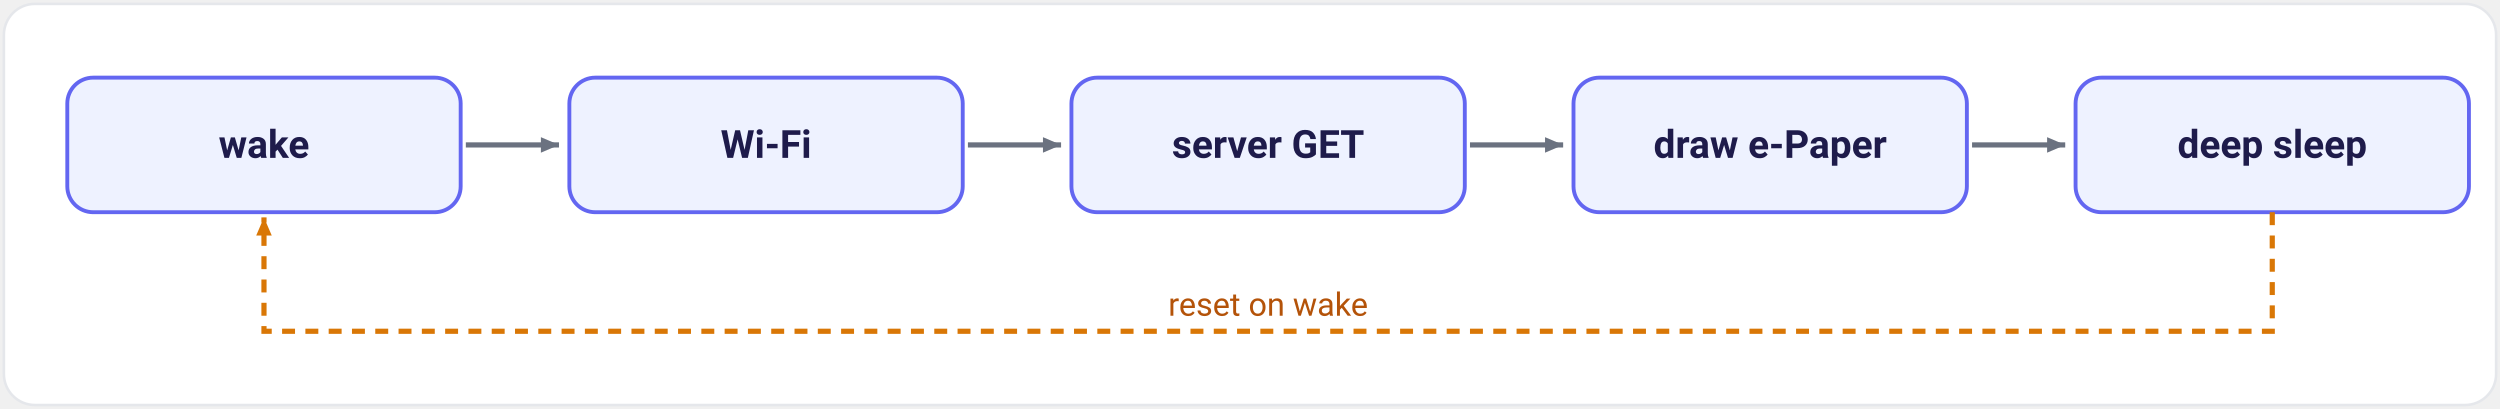
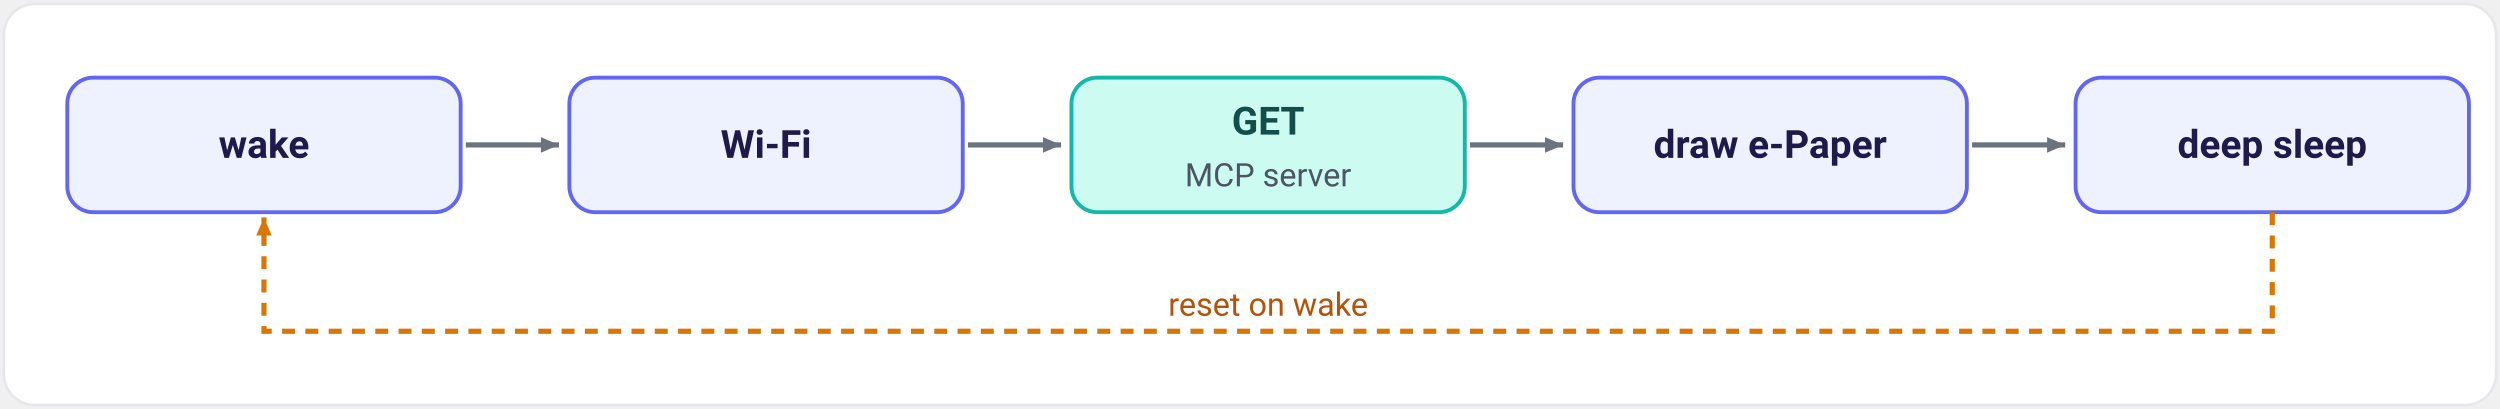
<svg xmlns="http://www.w3.org/2000/svg" viewBox="0 0 966 158" font-family="-apple-system, BlinkMacSystemFont, 'Segoe UI', Roboto, 'Helvetica Neue', Arial, sans-serif">
  <defs>
    <marker id="ah" markerWidth="10" markerHeight="10" refX="7" refY="3" orient="auto" markerUnits="userSpaceOnUse">
      <path d="M0,0 L7,3 L0,6 Z" fill="#6b7280" />
    </marker>
    <marker id="ahA" markerWidth="10" markerHeight="10" refX="7" refY="3" orient="auto" markerUnits="userSpaceOnUse">
      <path d="M0,0 L7,3 L0,6 Z" fill="#d97706" />
    </marker>
  </defs>
  <rect x="1.5" y="1.5" width="963" height="155" rx="12" fill="#ffffff" stroke="#e5e7eb" />
  <rect x="26" y="30" width="152" height="52" rx="10" fill="#eef2ff" stroke="#6366f1" stroke-width="1.5" />
  <text x="102.0" y="61.0" text-anchor="middle" font-size="15" font-weight="600" fill="#1e1b4b">wake</text>
  <rect x="220" y="30" width="152" height="52" rx="10" fill="#eef2ff" stroke="#6366f1" stroke-width="1.5" />
  <text x="296.0" y="61.0" text-anchor="middle" font-size="15" font-weight="600" fill="#1e1b4b">Wi-Fi</text>
-   <rect x="414" y="30" width="152" height="52" rx="10" fill="#eef2ff" stroke="#6366f1" stroke-width="1.5" />
-   <text x="490.0" y="61.0" text-anchor="middle" font-size="15" font-weight="600" fill="#1e1b4b">server GET</text>
+   <rect x="414" y="30" width="152" height="52" rx="10" fill="#ccfbf1" stroke="#14b8a6" stroke-width="1.5" />
+   <text x="490.0" y="52.0" text-anchor="middle" font-size="15" font-weight="600" fill="#134e4a">GET</text>
+   <text x="490.0" y="72.0" text-anchor="middle" font-size="12.5" fill="#4b5563">MCP server</text>
  <rect x="608" y="30" width="152" height="52" rx="10" fill="#eef2ff" stroke="#6366f1" stroke-width="1.5" />
  <text x="684.0" y="61.0" text-anchor="middle" font-size="15" font-weight="600" fill="#1e1b4b">draw e-Paper</text>
  <rect x="802" y="30" width="152" height="52" rx="10" fill="#eef2ff" stroke="#6366f1" stroke-width="1.5" />
  <text x="878.0" y="61.0" text-anchor="middle" font-size="15" font-weight="600" fill="#1e1b4b">deep sleep</text>
  <line x1="180" y1="56.0" x2="216" y2="56.0" stroke="#6b7280" stroke-width="2" marker-end="url(#ah)" />
  <line x1="374" y1="56.0" x2="410" y2="56.0" stroke="#6b7280" stroke-width="2" marker-end="url(#ah)" />
  <line x1="568" y1="56.0" x2="604" y2="56.0" stroke="#6b7280" stroke-width="2" marker-end="url(#ah)" />
  <line x1="762" y1="56.0" x2="798" y2="56.0" stroke="#6b7280" stroke-width="2" marker-end="url(#ah)" />
  <path d="M 878.0 82 L 878.0 128 L 102.0 128 L 102.0 84" fill="none" stroke="#d97706" stroke-width="2" stroke-dasharray="5 4" marker-end="url(#ahA)" />
  <text x="490.0" y="122" text-anchor="middle" font-size="12.5" fill="#b45309">reset on wake</text>
</svg>
